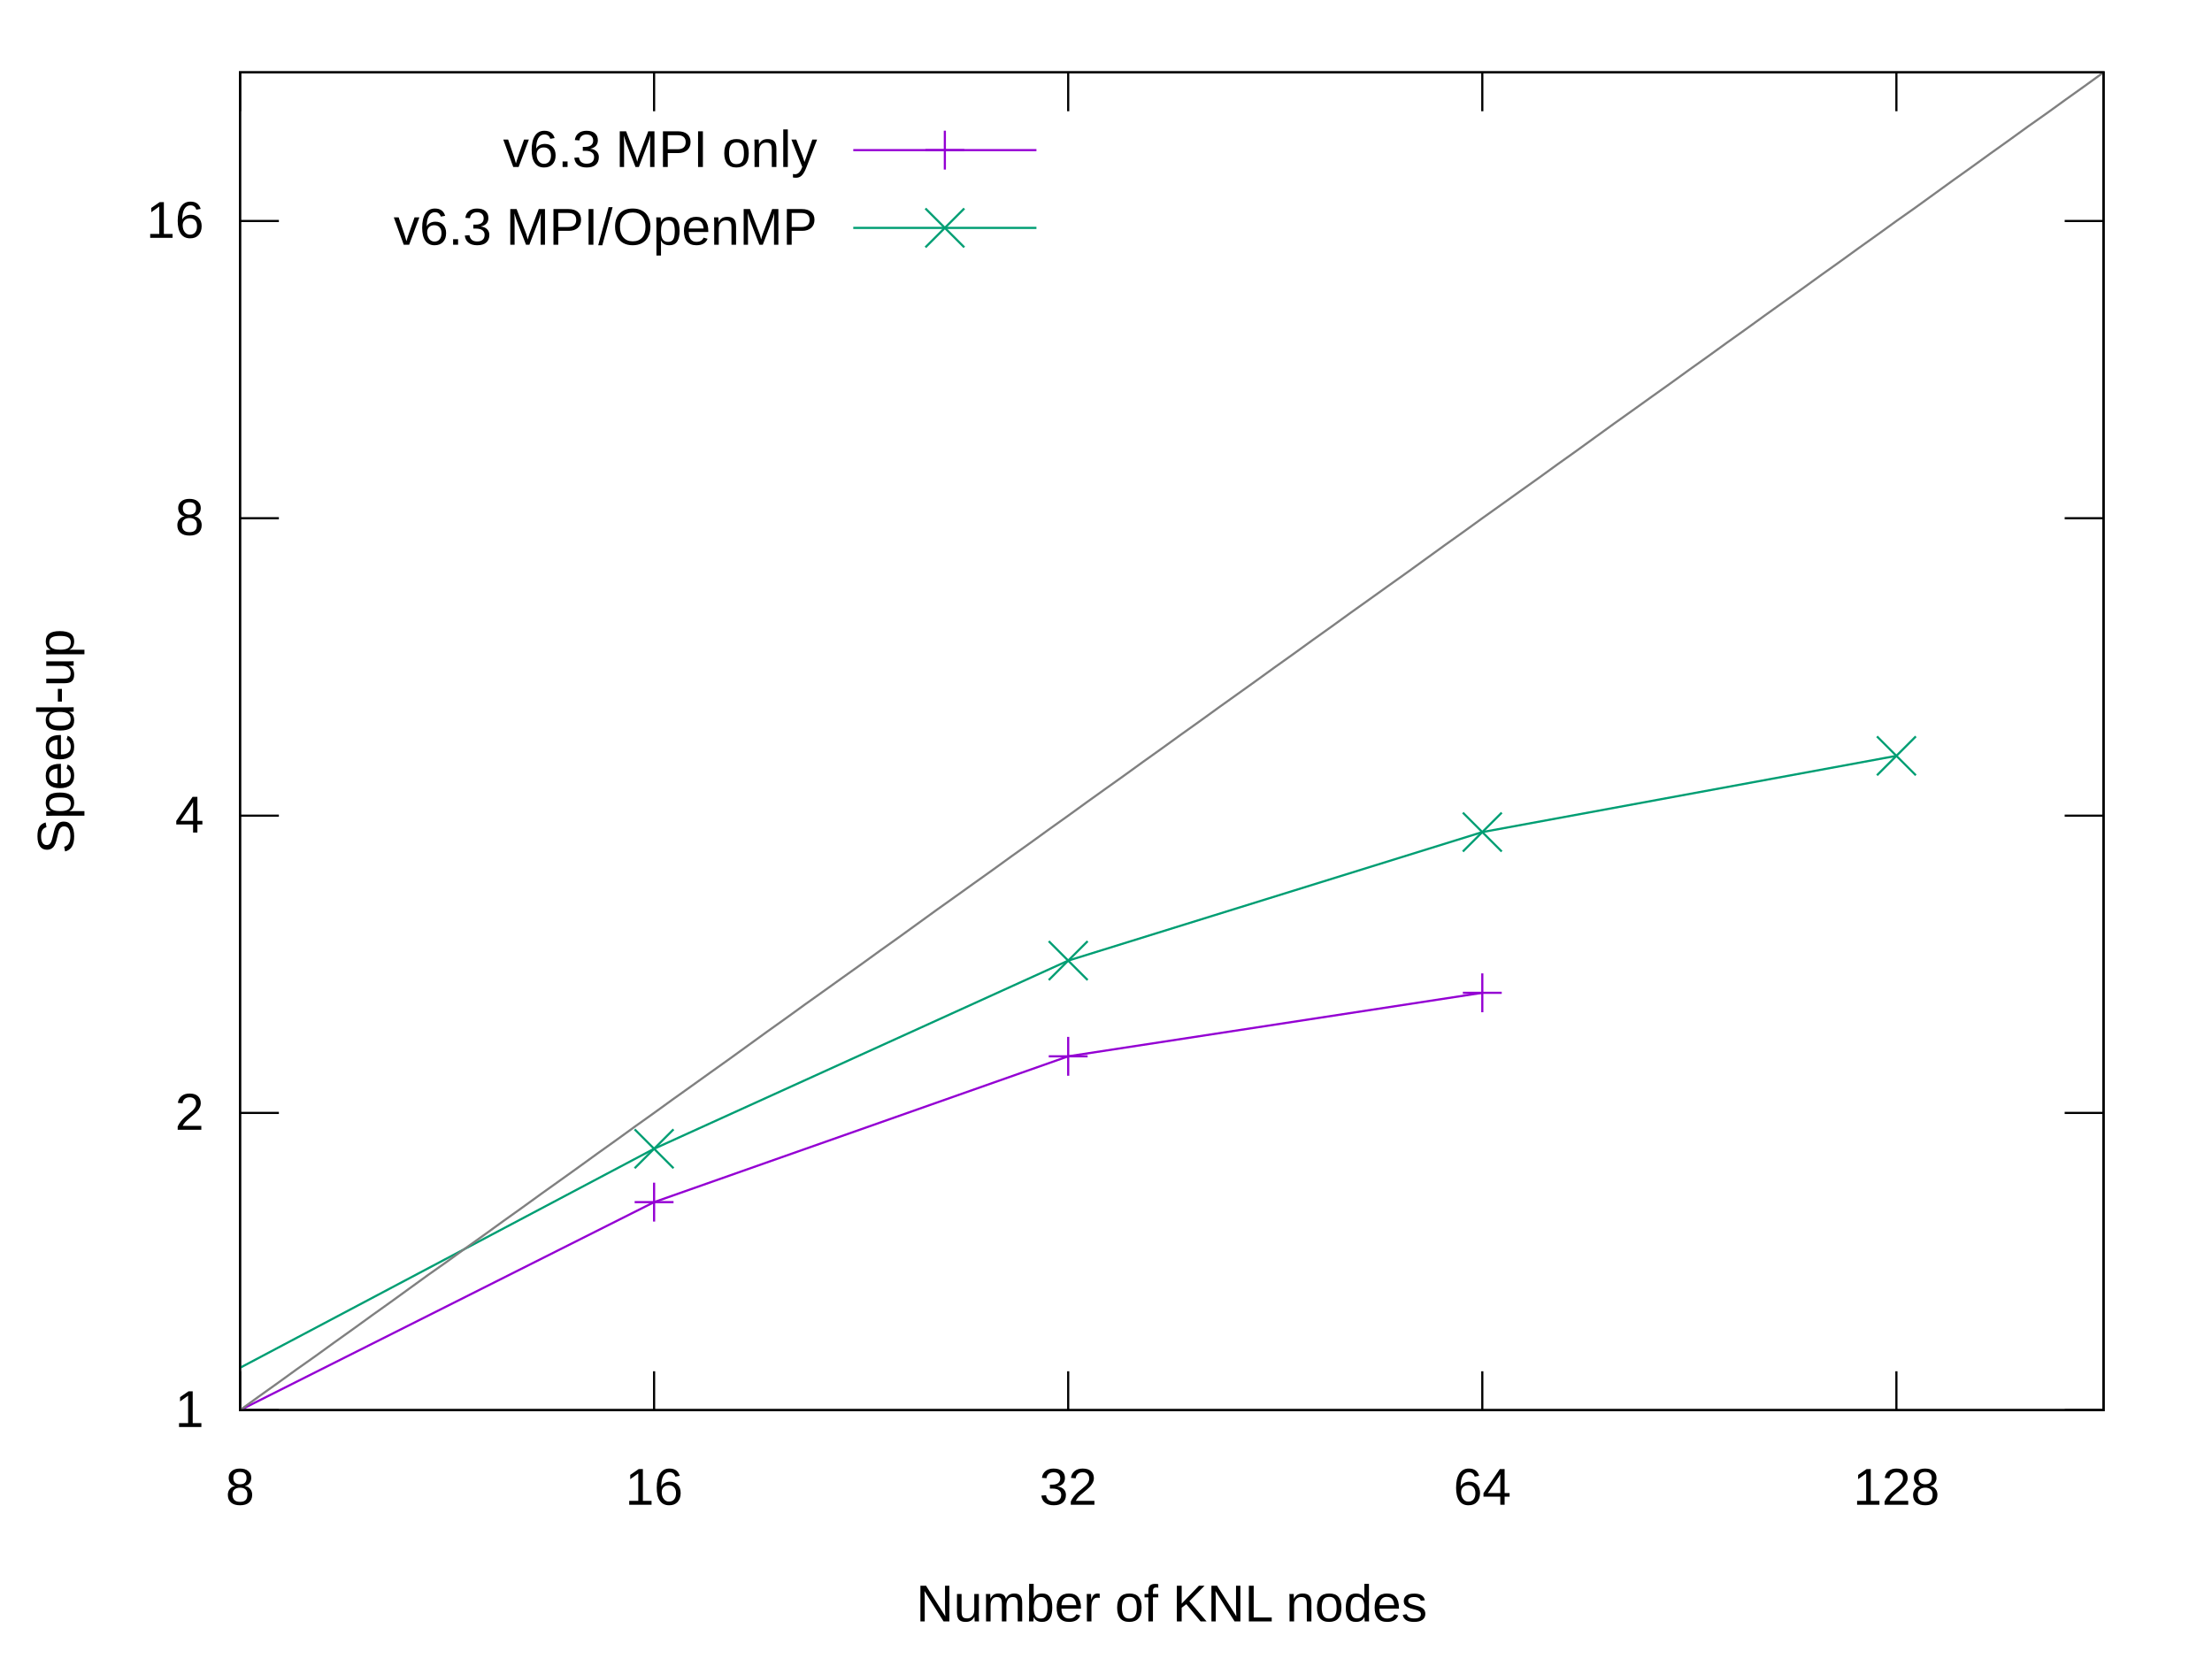
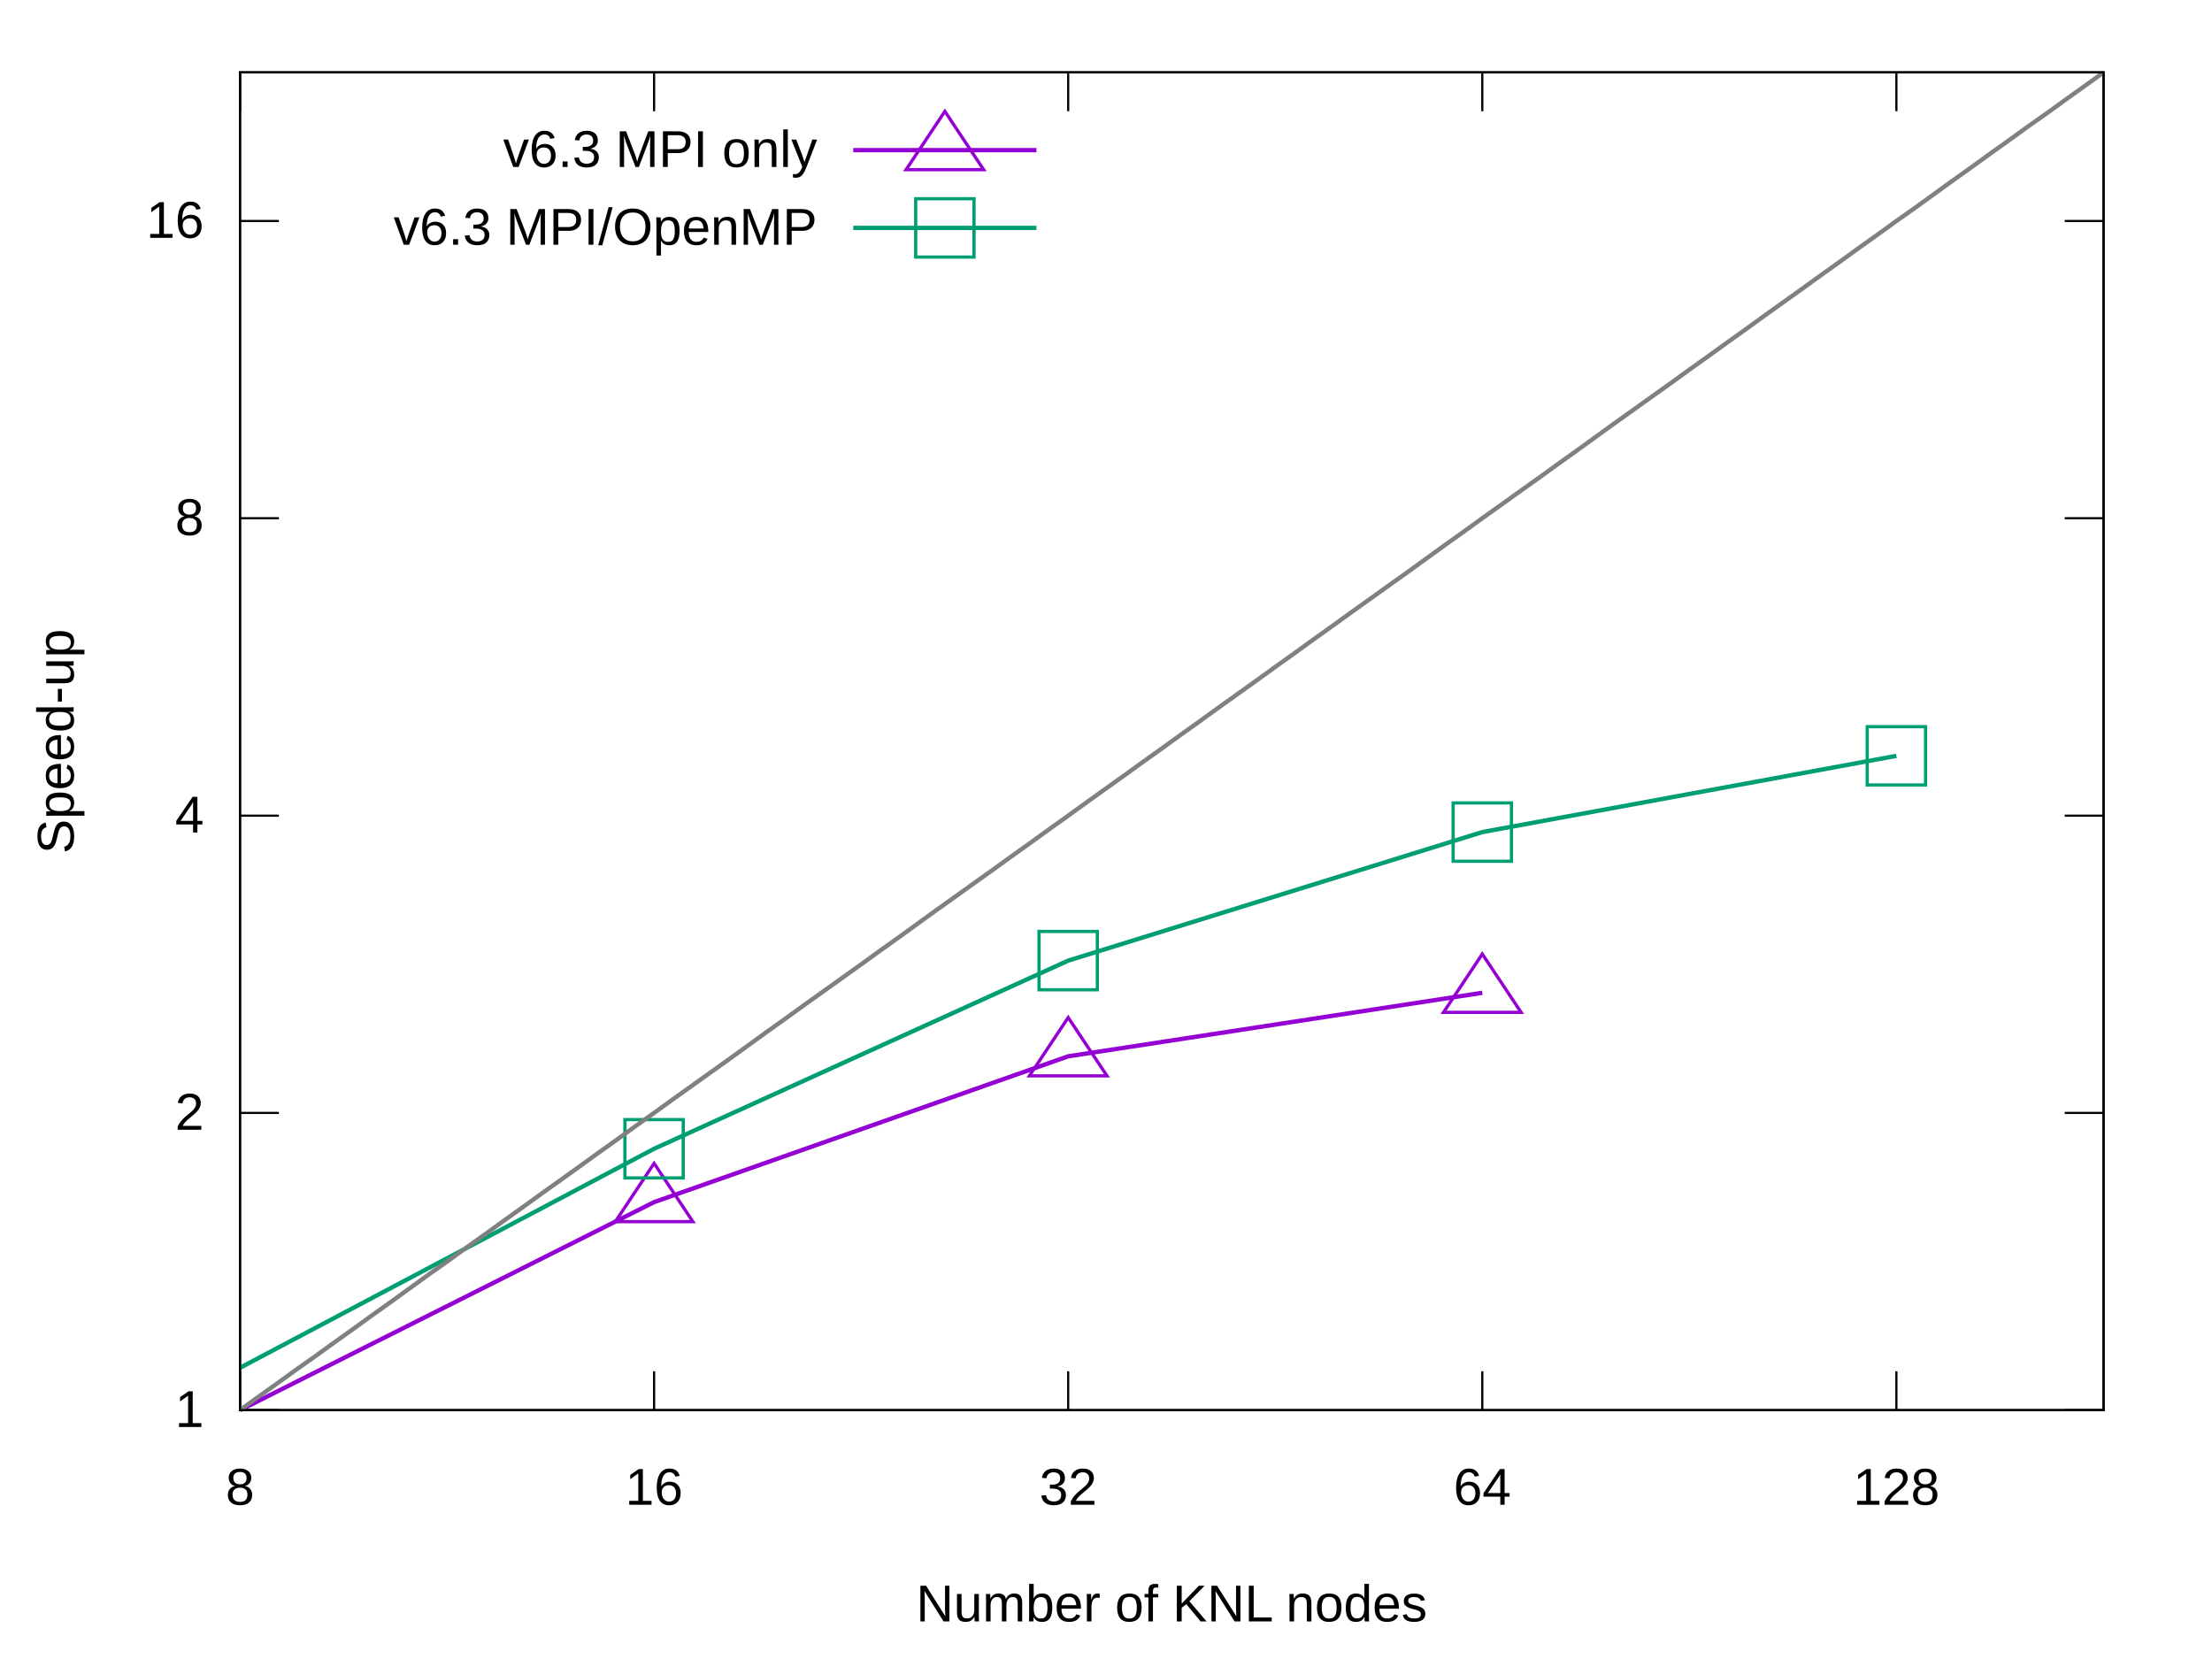
<svg xmlns="http://www.w3.org/2000/svg" xmlns:xlink="http://www.w3.org/1999/xlink" width="1024" height="768" viewBox="0 0 1024 768">
  <g id="gnuplot_canvas">
    <rect x="0" y="0" width="1024" height="768" fill="none" />
    <defs>
      <circle id="gpDot" r="0.5" stroke-width="0.5" />
      <path id="gpPt0" stroke-width="0.111" stroke="currentColor" d="M-1,0 h2 M0,-1 v2" />
      <path id="gpPt1" stroke-width="0.111" stroke="currentColor" d="M-1,-1 L1,1 M1,-1 L-1,1" />
      <path id="gpPt2" stroke-width="0.111" stroke="currentColor" d="M-1,0 L1,0 M0,-1 L0,1 M-1,-1 L1,1 M-1,1 L1,-1" />
      <rect id="gpPt3" stroke-width="0.111" stroke="currentColor" x="-1" y="-1" width="2" height="2" />
      <rect id="gpPt4" stroke-width="0.111" stroke="currentColor" fill="currentColor" x="-1" y="-1" width="2" height="2" />
      <circle id="gpPt5" stroke-width="0.111" stroke="currentColor" cx="0" cy="0" r="1" />
      <use xlink:href="#gpPt5" id="gpPt6" fill="currentColor" stroke="none" />
      <path id="gpPt7" stroke-width="0.111" stroke="currentColor" d="M0,-1.33 L-1.33,0.67 L1.33,0.67 z" />
      <use xlink:href="#gpPt7" id="gpPt8" fill="currentColor" stroke="none" />
      <use xlink:href="#gpPt7" id="gpPt9" stroke="currentColor" transform="rotate(180)" />
      <use xlink:href="#gpPt9" id="gpPt10" fill="currentColor" stroke="none" />
      <use xlink:href="#gpPt3" id="gpPt11" stroke="currentColor" transform="rotate(45)" />
      <use xlink:href="#gpPt11" id="gpPt12" fill="currentColor" stroke="none" />
      <path id="gpPt13" stroke-width="0.111" stroke="currentColor" d="M0,1.330 L1.265,0.411 L0.782,-1.067 L-0.782,-1.076 L-1.265,0.411 z" />
      <use xlink:href="#gpPt13" id="gpPt14" fill="currentColor" stroke="none" />
      <filter id="textbox" filterUnits="objectBoundingBox" x="0" y="0" height="1" width="1">
        <feFlood flood-color="white" flood-opacity="1" result="bgnd" />
        <feComposite in="SourceGraphic" in2="bgnd" operator="atop" />
      </filter>
      <filter id="greybox" filterUnits="objectBoundingBox" x="0" y="0" height="1" width="1">
        <feFlood flood-color="lightgrey" flood-opacity="1" result="grey" />
        <feComposite in="SourceGraphic" in2="grey" operator="atop" />
      </filter>
    </defs>
    <g fill="none" color="white" stroke="black" stroke-width="1.00" stroke-linecap="butt" stroke-linejoin="miter">
</g>
    <g fill="none" color="black" stroke="currentColor" stroke-width="1.00" stroke-linecap="butt" stroke-linejoin="miter">
      <path stroke="black" d="M111.1,652.8 L129.1,652.8 M973.8,652.8 L955.8,652.8  " />
      <g transform="translate(94.4,660.6)" stroke="none" fill="black" font-family="Arial" font-size="24.00" text-anchor="end">
        <text>
          <tspan font-family="Arial">1</tspan>
        </text>
      </g>
    </g>
    <g fill="none" color="black" stroke="currentColor" stroke-width="1.00" stroke-linecap="butt" stroke-linejoin="miter">
      <path stroke="black" d="M111.1,515.2 L129.1,515.2 M973.8,515.2 L955.8,515.2  " />
      <g transform="translate(94.4,523.0)" stroke="none" fill="black" font-family="Arial" font-size="24.00" text-anchor="end">
        <text>
          <tspan font-family="Arial">2</tspan>
        </text>
      </g>
    </g>
    <g fill="none" color="black" stroke="currentColor" stroke-width="1.00" stroke-linecap="butt" stroke-linejoin="miter">
      <path stroke="black" d="M111.1,377.6 L129.1,377.6 M973.8,377.6 L955.8,377.6  " />
      <g transform="translate(94.4,385.4)" stroke="none" fill="black" font-family="Arial" font-size="24.00" text-anchor="end">
        <text>
          <tspan font-family="Arial">4</tspan>
        </text>
      </g>
    </g>
    <g fill="none" color="black" stroke="currentColor" stroke-width="1.00" stroke-linecap="butt" stroke-linejoin="miter">
      <path stroke="black" d="M111.1,239.9 L129.1,239.9 M973.8,239.9 L955.8,239.9  " />
      <g transform="translate(94.4,247.7)" stroke="none" fill="black" font-family="Arial" font-size="24.00" text-anchor="end">
        <text>
          <tspan font-family="Arial">8</tspan>
        </text>
      </g>
    </g>
    <g fill="none" color="black" stroke="currentColor" stroke-width="1.00" stroke-linecap="butt" stroke-linejoin="miter">
      <path stroke="black" d="M111.1,102.3 L129.1,102.3 M973.8,102.3 L955.8,102.3  " />
      <g transform="translate(94.4,110.1)" stroke="none" fill="black" font-family="Arial" font-size="24.00" text-anchor="end">
        <text>
          <tspan font-family="Arial">16</tspan>
        </text>
      </g>
    </g>
    <g fill="none" color="black" stroke="currentColor" stroke-width="1.00" stroke-linecap="butt" stroke-linejoin="miter">
      <path stroke="black" d="M111.1,652.8 L111.1,634.8 M111.1,33.5 L111.1,51.5  " />
      <g transform="translate(111.1,696.6)" stroke="none" fill="black" font-family="Arial" font-size="24.00" text-anchor="middle">
        <text>
          <tspan font-family="Arial">8</tspan>
        </text>
      </g>
    </g>
    <g fill="none" color="black" stroke="currentColor" stroke-width="1.00" stroke-linecap="butt" stroke-linejoin="miter">
      <path stroke="black" d="M302.8,652.8 L302.8,634.8 M302.8,33.5 L302.8,51.5  " />
      <g transform="translate(302.8,696.6)" stroke="none" fill="black" font-family="Arial" font-size="24.00" text-anchor="middle">
        <text>
          <tspan font-family="Arial">16</tspan>
        </text>
      </g>
    </g>
    <g fill="none" color="black" stroke="currentColor" stroke-width="1.00" stroke-linecap="butt" stroke-linejoin="miter">
      <path stroke="black" d="M494.5,652.8 L494.5,634.8 M494.5,33.5 L494.5,51.5  " />
      <g transform="translate(494.5,696.6)" stroke="none" fill="black" font-family="Arial" font-size="24.00" text-anchor="middle">
        <text>
          <tspan font-family="Arial">32</tspan>
        </text>
      </g>
    </g>
    <g fill="none" color="black" stroke="currentColor" stroke-width="1.00" stroke-linecap="butt" stroke-linejoin="miter">
      <path stroke="black" d="M686.2,652.8 L686.2,634.8 M686.2,33.5 L686.2,51.5  " />
      <g transform="translate(686.2,696.6)" stroke="none" fill="black" font-family="Arial" font-size="24.00" text-anchor="middle">
        <text>
          <tspan font-family="Arial">64</tspan>
        </text>
      </g>
    </g>
    <g fill="none" color="black" stroke="currentColor" stroke-width="1.00" stroke-linecap="butt" stroke-linejoin="miter">
      <path stroke="black" d="M877.9,652.8 L877.9,634.8 M877.9,33.5 L877.9,51.5  " />
      <g transform="translate(877.9,696.6)" stroke="none" fill="black" font-family="Arial" font-size="24.00" text-anchor="middle">
        <text>
          <tspan font-family="Arial">128</tspan>
        </text>
      </g>
    </g>
    <g fill="none" color="black" stroke="currentColor" stroke-width="1.00" stroke-linecap="butt" stroke-linejoin="miter">
</g>
    <g fill="none" color="black" stroke="currentColor" stroke-width="1.00" stroke-linecap="butt" stroke-linejoin="miter">
      <path stroke="black" d="M111.1,33.5 L111.1,652.8 L973.8,652.8 L973.8,33.5 L111.1,33.5 Z  " />
    </g>
    <g fill="none" color="black" stroke="currentColor" stroke-width="1.00" stroke-linecap="butt" stroke-linejoin="miter">
      <g transform="translate(34.1,343.2) rotate(270)" stroke="none" fill="black" font-family="Arial" font-size="24.00" text-anchor="middle">
        <text>
          <tspan font-family="Arial">Speed-up</tspan>
        </text>
      </g>
    </g>
    <g fill="none" color="black" stroke="currentColor" stroke-width="1.00" stroke-linecap="butt" stroke-linejoin="miter">
      <g transform="translate(542.4,750.6)" stroke="none" fill="black" font-family="Arial" font-size="24.00" text-anchor="middle">
        <text>
          <tspan font-family="Arial">Number of KNL nodes</tspan>
        </text>
      </g>
    </g>
    <g fill="none" color="black" stroke="currentColor" stroke-width="1.00" stroke-linecap="butt" stroke-linejoin="miter">
</g>
    <g id="gnuplot_plot_1">
-       <g fill="none" color="black" stroke="currentColor" stroke-width="1.00" stroke-linecap="butt" stroke-linejoin="miter">
+       <g fill="none" color="white" stroke="currentColor" stroke-width="2.00" stroke-linecap="butt" stroke-linejoin="miter">
+ </g>
+       <g fill="none" color="black" stroke="currentColor" stroke-width="2.00" stroke-linecap="butt" stroke-linejoin="miter">
        <g transform="translate(378.3,77.3)" stroke="none" fill="black" font-family="Arial" font-size="24.00" text-anchor="end">
          <text>
            <tspan font-family="Arial">v6.3 MPI only</tspan>
          </text>
        </g>
      </g>
-       <g fill="none" color="black" stroke="currentColor" stroke-width="1.00" stroke-linecap="butt" stroke-linejoin="miter">
+       <g fill="none" color="black" stroke="currentColor" stroke-width="2.00" stroke-linecap="butt" stroke-linejoin="miter">
        <path stroke="rgb(148,   0, 211)" d="M395.0,69.5 L479.8,69.5 M111.1,652.8 L302.8,556.5 L494.5,489.0 L686.2,459.6  " />
-         <use xlink:href="#gpPt0" transform="translate(302.8,556.5) scale(9.00)" color="rgb(148,   0, 211)" />
-         <use xlink:href="#gpPt0" transform="translate(494.5,489.0) scale(9.00)" color="rgb(148,   0, 211)" />
-         <use xlink:href="#gpPt0" transform="translate(686.2,459.6) scale(9.00)" color="rgb(148,   0, 211)" />
-         <use xlink:href="#gpPt0" transform="translate(437.4,69.5) scale(9.00)" color="rgb(148,   0, 211)" />
+         <use xlink:href="#gpPt7" transform="translate(302.8,556.5) scale(13.50)" color="rgb(148,   0, 211)" />
+         <use xlink:href="#gpPt7" transform="translate(494.5,489.0) scale(13.50)" color="rgb(148,   0, 211)" />
+         <use xlink:href="#gpPt7" transform="translate(686.2,459.6) scale(13.50)" color="rgb(148,   0, 211)" />
+         <use xlink:href="#gpPt7" transform="translate(437.4,69.5) scale(13.50)" color="rgb(148,   0, 211)" />
      </g>
    </g>
    <g id="gnuplot_plot_2">
-       <g fill="none" color="black" stroke="currentColor" stroke-width="1.00" stroke-linecap="butt" stroke-linejoin="miter">
+       <g fill="none" color="black" stroke="currentColor" stroke-width="2.00" stroke-linecap="butt" stroke-linejoin="miter">
        <g transform="translate(378.3,113.3)" stroke="none" fill="black" font-family="Arial" font-size="24.00" text-anchor="end">
          <text>
            <tspan font-family="Arial">v6.3 MPI/OpenMP</tspan>
          </text>
        </g>
      </g>
-       <g fill="none" color="black" stroke="currentColor" stroke-width="1.00" stroke-linecap="butt" stroke-linejoin="miter">
+       <g fill="none" color="black" stroke="currentColor" stroke-width="2.00" stroke-linecap="butt" stroke-linejoin="miter">
        <path stroke="rgb(  0, 158, 115)" d="M395.0,105.5 L479.8,105.5 M111.1,633.2 L302.8,531.8 L494.5,444.7 L686.2,385.2 L877.9,349.9  " />
-         <use xlink:href="#gpPt1" transform="translate(302.8,531.8) scale(9.00)" color="rgb(  0, 158, 115)" />
-         <use xlink:href="#gpPt1" transform="translate(494.5,444.7) scale(9.00)" color="rgb(  0, 158, 115)" />
-         <use xlink:href="#gpPt1" transform="translate(686.2,385.2) scale(9.00)" color="rgb(  0, 158, 115)" />
-         <use xlink:href="#gpPt1" transform="translate(877.9,349.9) scale(9.00)" color="rgb(  0, 158, 115)" />
-         <use xlink:href="#gpPt1" transform="translate(437.4,105.5) scale(9.00)" color="rgb(  0, 158, 115)" />
+         <use xlink:href="#gpPt3" transform="translate(302.8,531.8) scale(13.50)" color="rgb(  0, 158, 115)" />
+         <use xlink:href="#gpPt3" transform="translate(494.5,444.7) scale(13.50)" color="rgb(  0, 158, 115)" />
+         <use xlink:href="#gpPt3" transform="translate(686.2,385.2) scale(13.50)" color="rgb(  0, 158, 115)" />
+         <use xlink:href="#gpPt3" transform="translate(877.9,349.9) scale(13.50)" color="rgb(  0, 158, 115)" />
+         <use xlink:href="#gpPt3" transform="translate(437.4,105.5) scale(13.50)" color="rgb(  0, 158, 115)" />
      </g>
    </g>
    <g id="gnuplot_plot_3">
-       <g fill="none" color="black" stroke="currentColor" stroke-width="1.00" stroke-linecap="butt" stroke-linejoin="miter">
+       <g fill="none" color="black" stroke="currentColor" stroke-width="2.00" stroke-linecap="butt" stroke-linejoin="miter">
        <path stroke="gray" d="M111.1,652.8 L119.8,646.5 L128.5,640.3 L137.2,634.0 L146.0,627.8 L154.7,621.5 L163.4,615.3 L172.1,609.0   L180.8,602.8 L189.5,596.5 L198.2,590.2 L207.0,584.0 L215.7,577.7 L224.4,571.5 L233.1,565.2 L241.8,559.0   L250.5,552.7 L259.2,546.5 L268.0,540.2 L276.7,533.9 L285.4,527.7 L294.1,521.4 L302.8,515.2 L311.5,508.9   L320.2,502.7 L329.0,496.4 L337.7,490.2 L346.4,483.9 L355.1,477.6 L363.8,471.4 L372.5,465.1 L381.2,458.9   L390.0,452.6 L398.7,446.4 L407.4,440.1 L416.1,433.9 L424.8,427.6 L433.5,421.3 L442.2,415.1 L451.0,408.8   L459.7,402.6 L468.4,396.3 L477.1,390.1 L485.8,383.8 L494.5,377.6 L503.2,371.3 L512.0,365.0 L520.7,358.8   L529.4,352.5 L538.1,346.3 L546.8,340.0 L555.5,333.8 L564.2,327.5 L572.9,321.3 L581.7,315.0 L590.4,308.7   L599.1,302.5 L607.8,296.2 L616.5,290.0 L625.2,283.7 L633.9,277.5 L642.7,271.2 L651.4,265.0 L660.1,258.7   L668.8,252.4 L677.5,246.2 L686.2,239.9 L694.9,233.7 L703.7,227.4 L712.4,221.2 L721.1,214.9 L729.8,208.7   L738.5,202.4 L747.2,196.1 L755.9,189.9 L764.7,183.6 L773.4,177.4 L782.1,171.1 L790.8,164.9 L799.5,158.6   L808.2,152.4 L816.9,146.1 L825.7,139.8 L834.4,133.6 L843.1,127.3 L851.8,121.1 L860.5,114.8 L869.2,108.6   L877.9,102.3 L886.7,96.1 L895.4,89.8 L904.1,83.5 L912.8,77.3 L921.5,71.0 L930.2,64.8 L938.9,58.5   L947.7,52.3 L956.4,46.0 L965.1,39.8 L973.8,33.5  " />
      </g>
    </g>
-     <g fill="none" color="white" stroke="gray" stroke-width="2.00" stroke-linecap="butt" stroke-linejoin="miter">
- </g>
    <g fill="none" color="black" stroke="currentColor" stroke-width="2.00" stroke-linecap="butt" stroke-linejoin="miter">
</g>
    <g fill="none" color="black" stroke="black" stroke-width="1.00" stroke-linecap="butt" stroke-linejoin="miter">
</g>
    <g fill="none" color="black" stroke="currentColor" stroke-width="1.00" stroke-linecap="butt" stroke-linejoin="miter">
      <path stroke="black" d="M111.1,33.5 L111.1,652.8 L973.8,652.8 L973.8,33.5 L111.1,33.5 Z  " />
    </g>
    <g fill="none" color="black" stroke="currentColor" stroke-width="1.00" stroke-linecap="butt" stroke-linejoin="miter">
</g>
  </g>
</svg>
